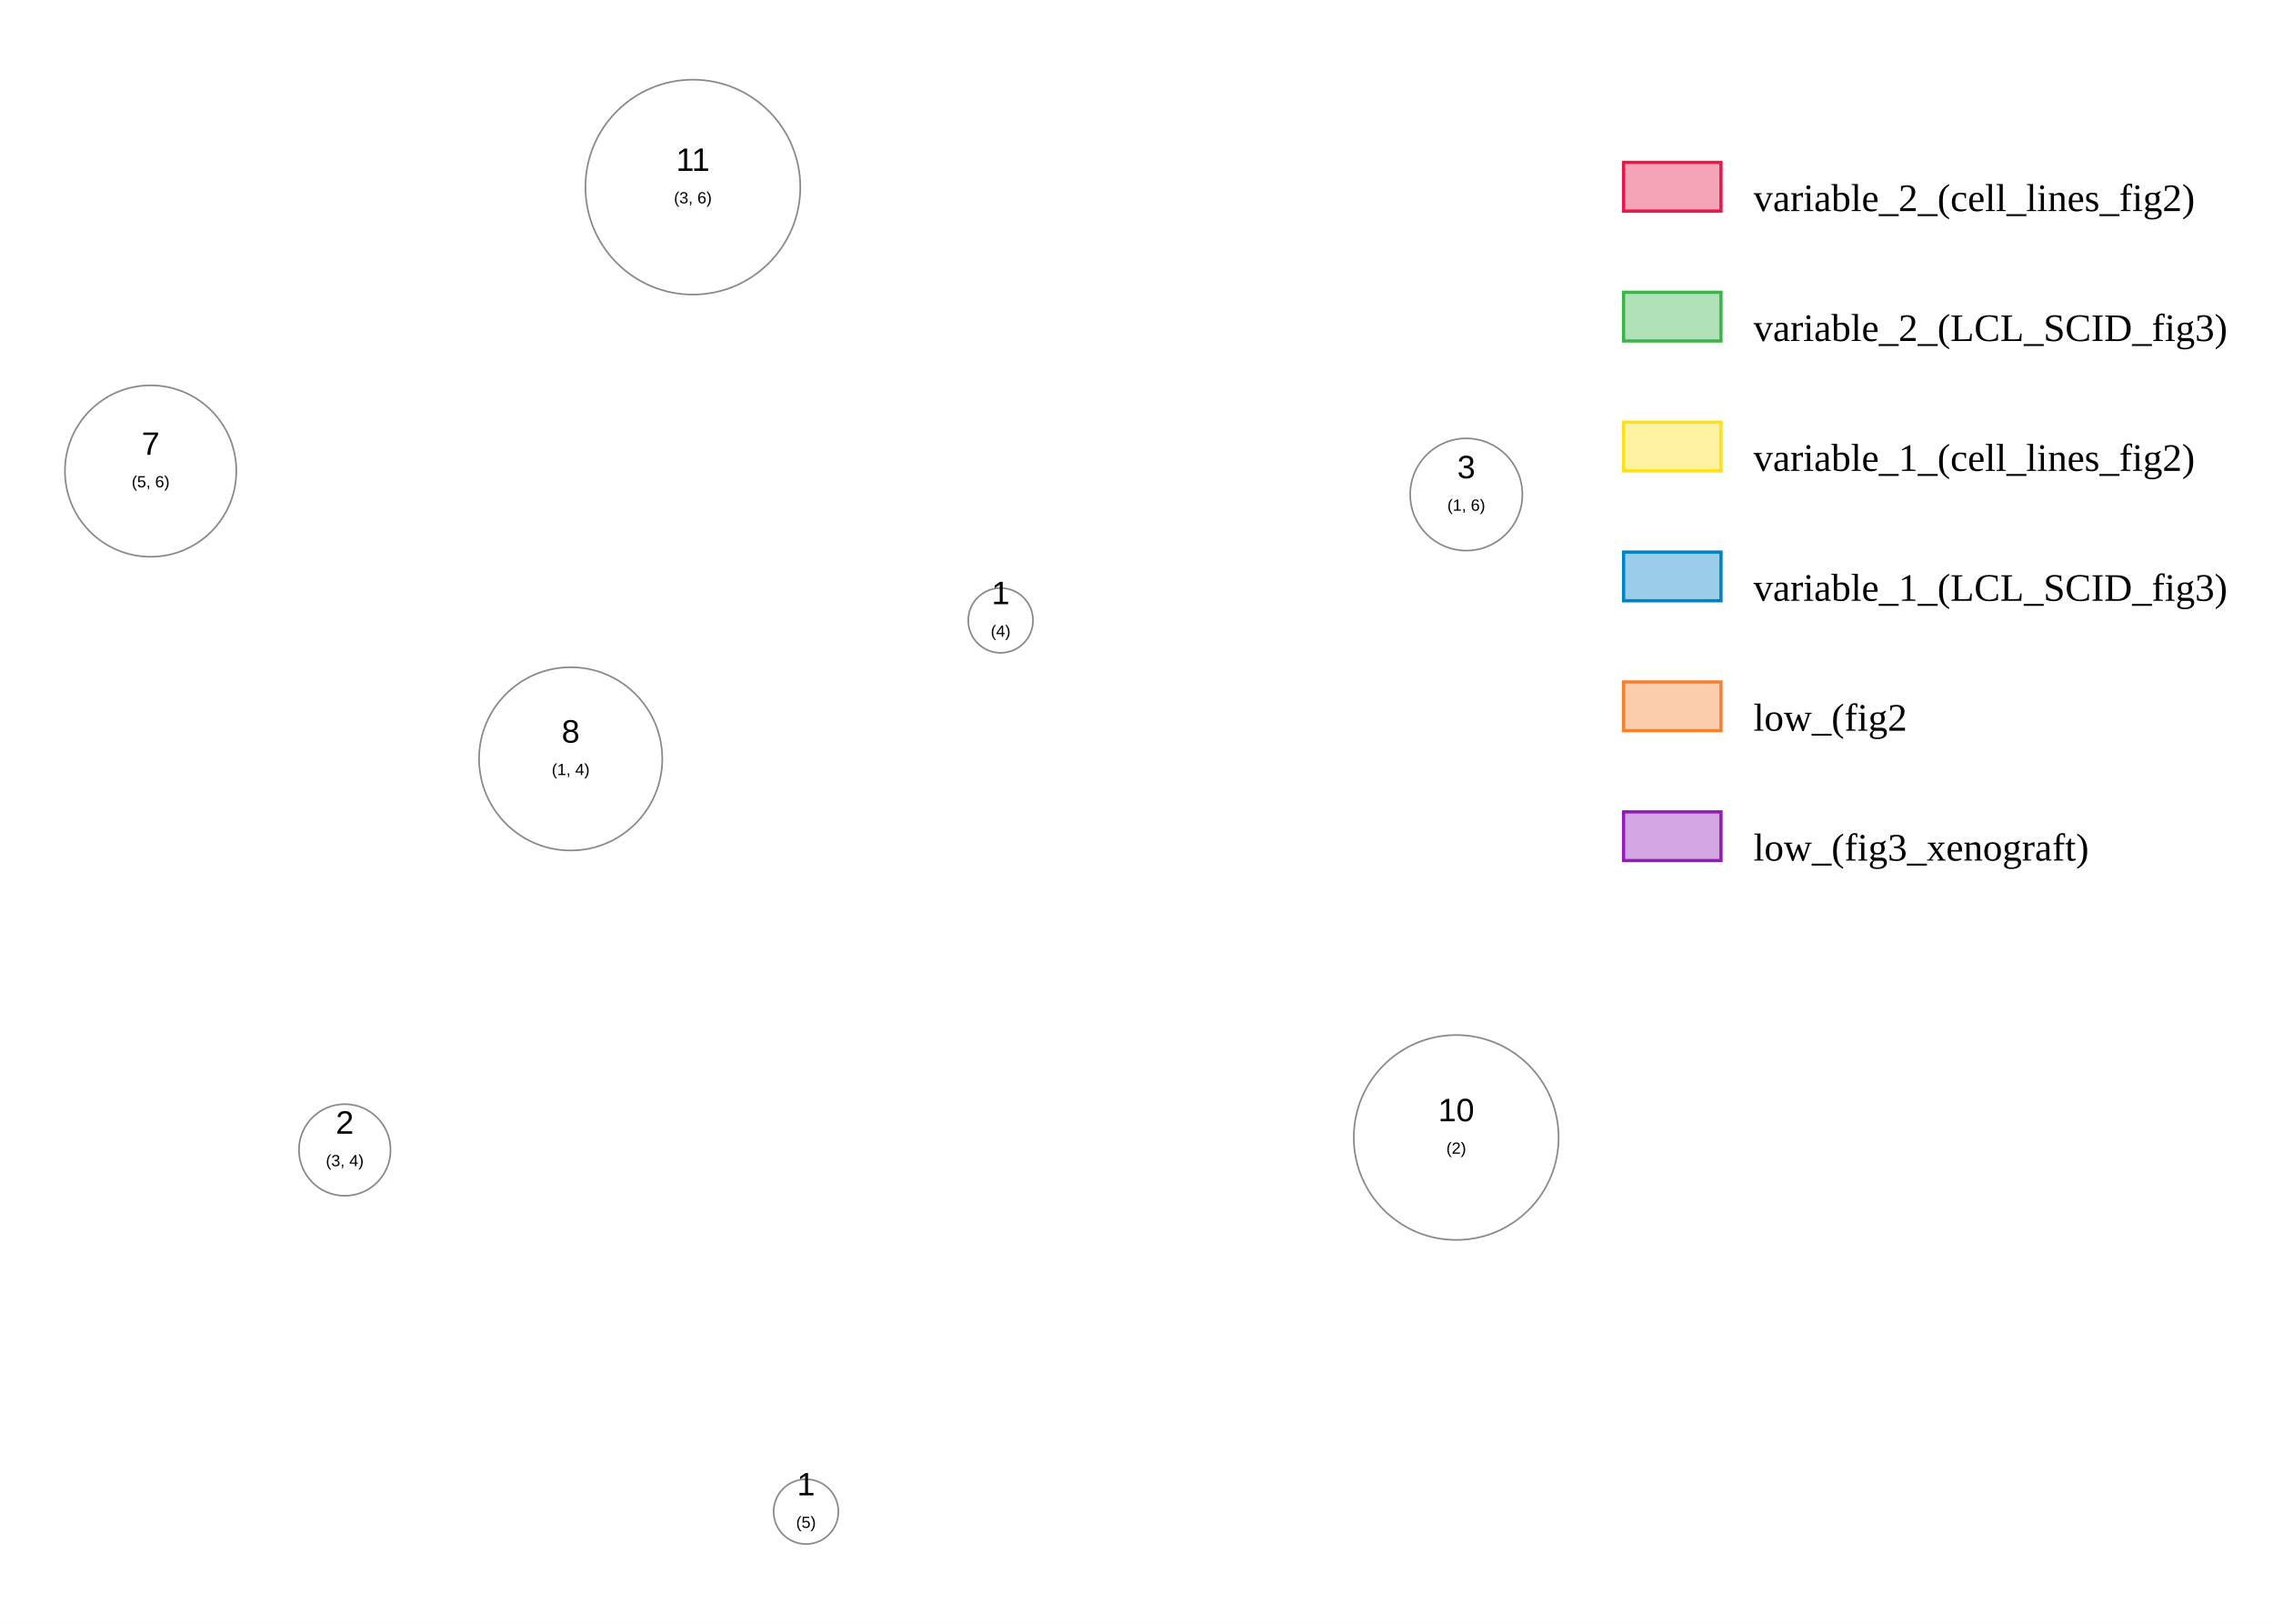
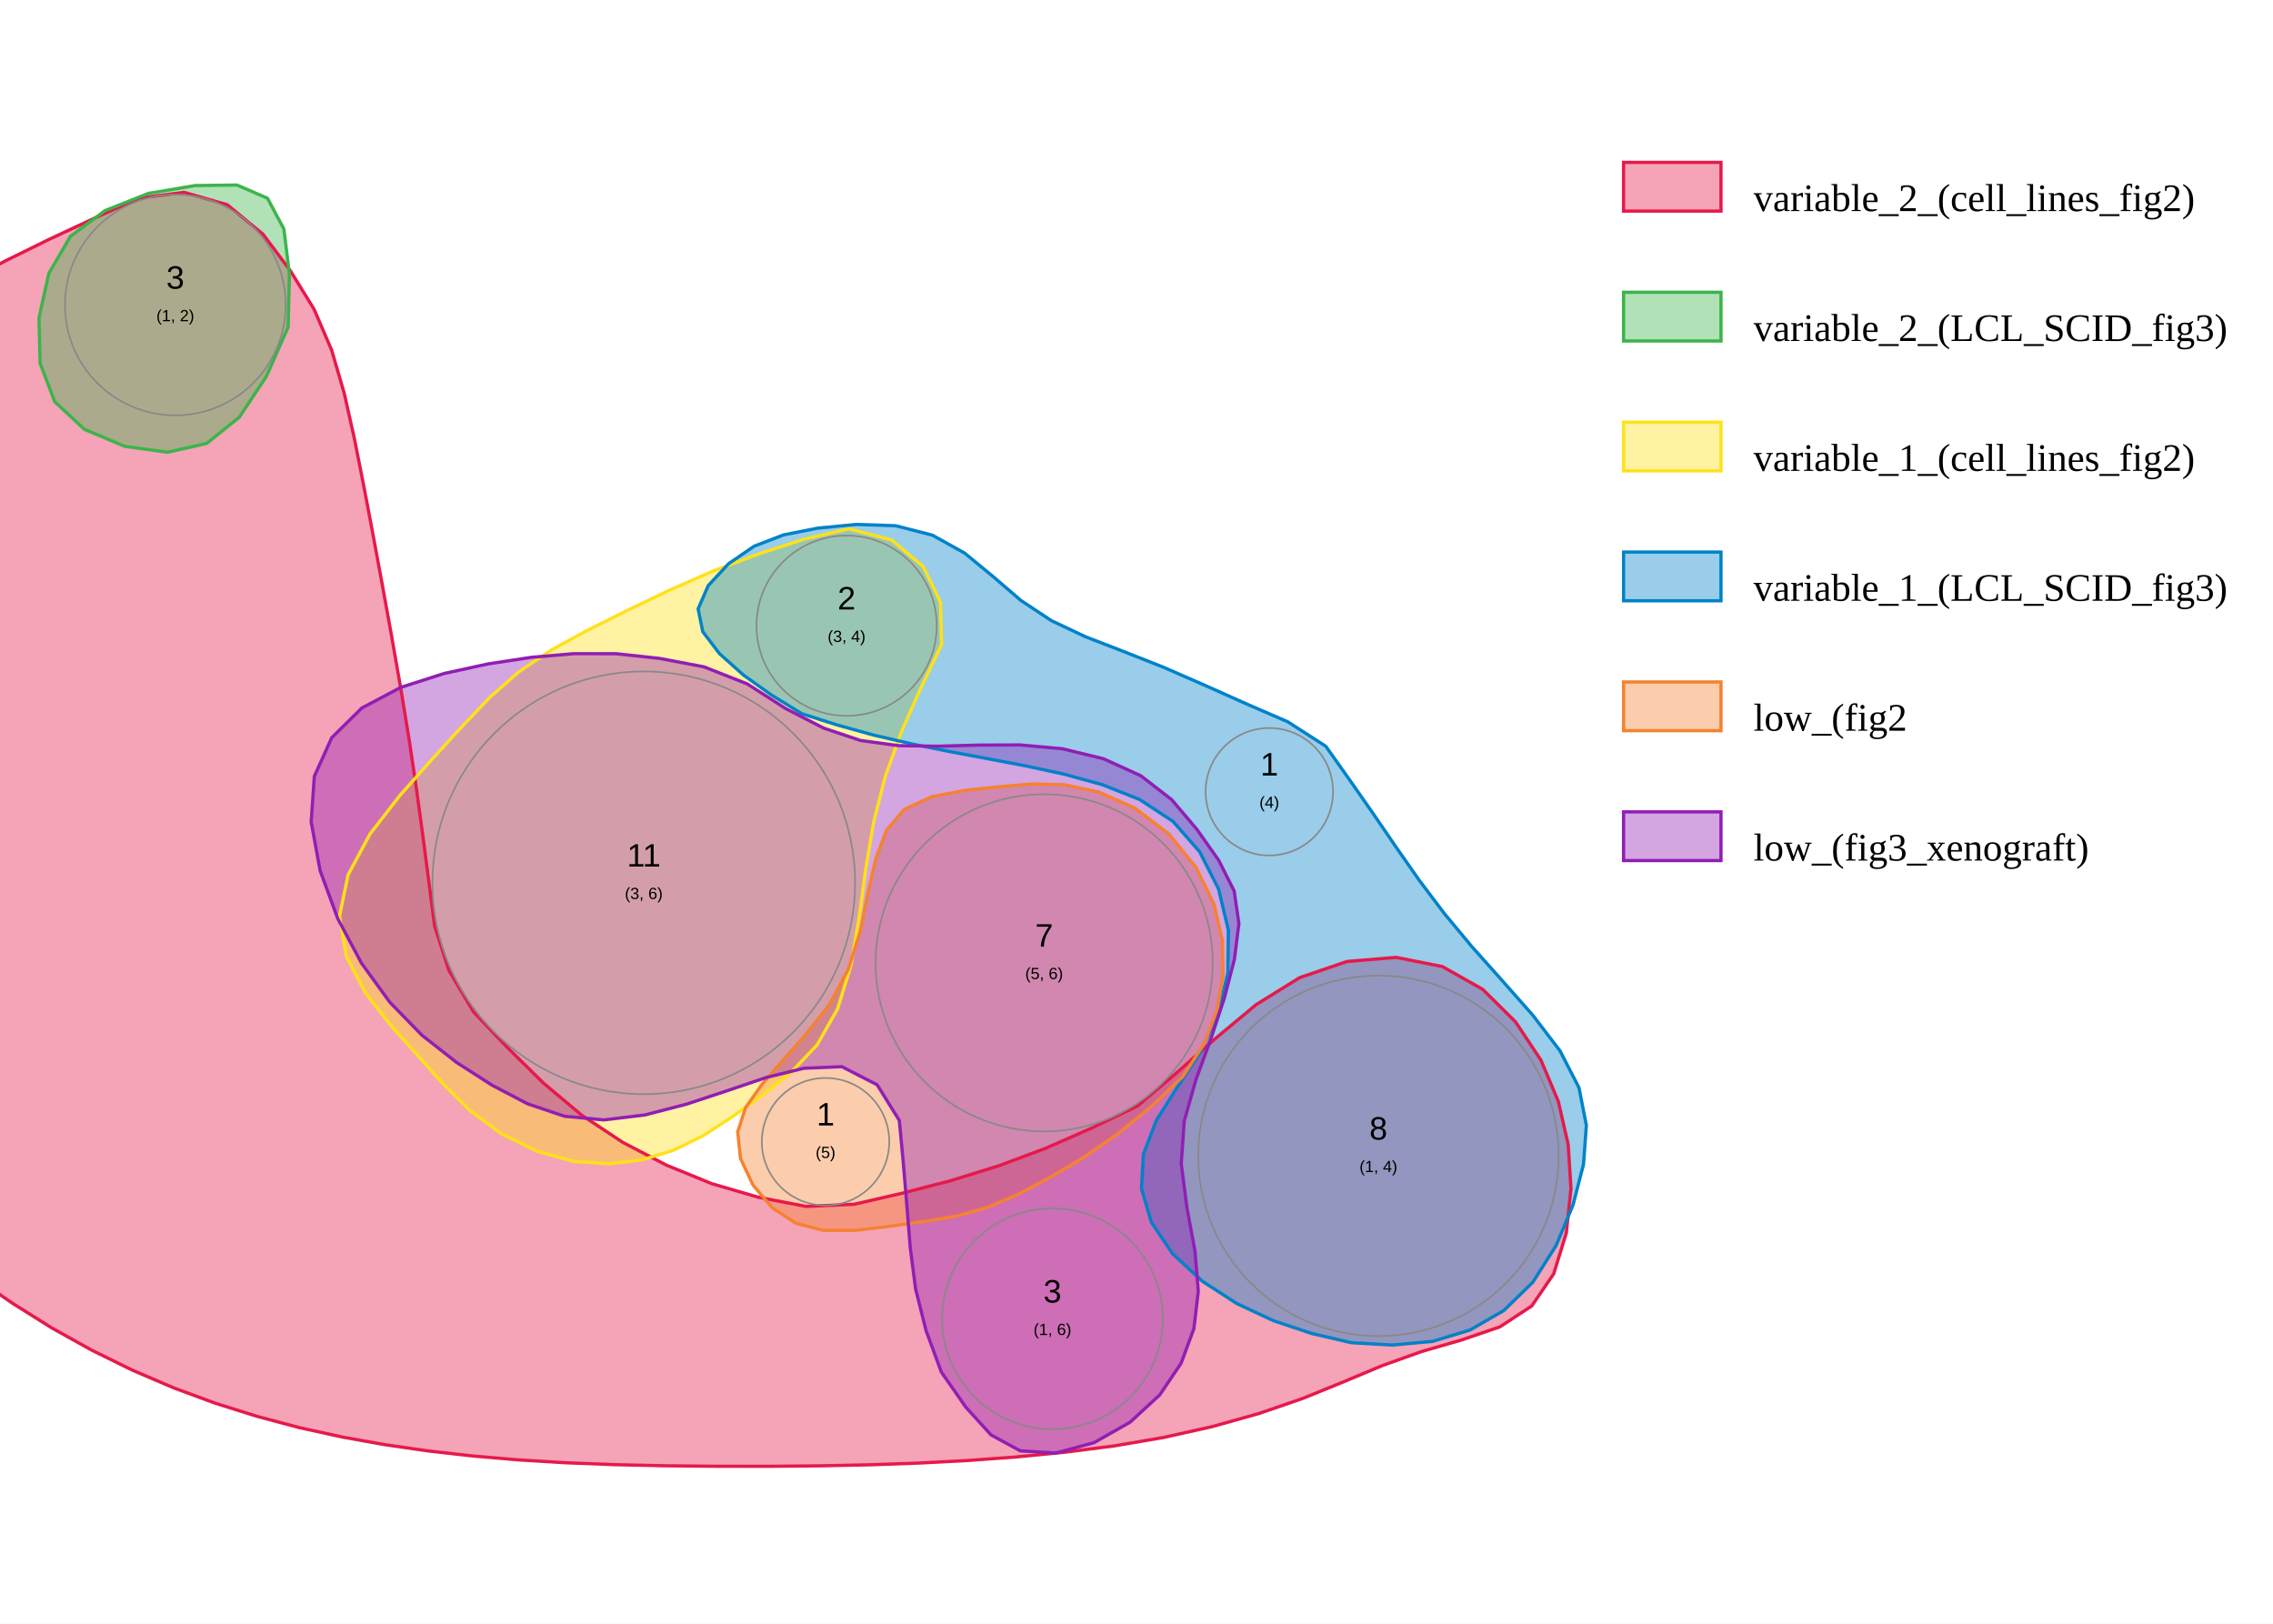
- <svg xmlns="http://www.w3.org/2000/svg" width="700" height="500">
+ <svg xmlns="http://www.w3.org/2000/svg" xmlns:xlink="http://www.w3.org/1999/xlink" width="700" height="500">
  <defs>
    <style type="text/css">
  .borderLine {
	   stroke: none;
	   fill-opacity: 0.4;
  }
  .outLine {
	   stroke-width: 1;
	   fill: none;
  }
  .circle {
	   stroke: #888888;
	   stroke-width: 0.5;
	   fill: none;
    pointer-events: all;
  }
  .spcircle {
	   stroke: #FF2222;
	   stroke-width: 1;
	   fill: none;
    pointer-events: all;
  }
  .tLabel {
	   font-family: Arial;
    pointer-events: none;
	   font-size: 14px;
	   text-anchor: middle;
	   alignment-baseline: central;
  }
  .nLabel {
	   font-family: Arial;
    pointer-events: none;
	   font-size: 10px;
	   text-anchor: middle;
	   alignment-baseline: central;
  }
  .belong {
	   font-family: Arial;
    pointer-events: none;
	   font-size: 5px;
	   text-anchor: middle;
	   alignment-baseline: central;
  }
  .p0{
    stroke: none;
    fill: #e6194b;
  }
  .q0{
    fill: none;
    stroke: #e6194b;
  }
  .p1{
    stroke: none;
    fill: #3cb44b;
  }
  .q1{
    fill: none;
    stroke: #3cb44b;
  }
  .p2{
    stroke: none;
    fill: #ffe119;
  }
  .q2{
    fill: none;
    stroke: #ffe119;
  }
  .p3{
    stroke: none;
    fill: #0082c8;
  }
  .q3{
    fill: none;
    stroke: #0082c8;
  }
  .p4{
    stroke: none;
    fill: #f58231;
  }
  .q4{
    fill: none;
    stroke: #f58231;
  }
  .p5{
    stroke: none;
    fill: #911eb4;
  }
  .q5{
    fill: none;
    stroke: #911eb4;
  }

</style>
+     <symbol id="bl0">
+       <path d="M 131.77 446.78 L 145.48 448.33 L 159.60 449.54 L 174.23 450.43 L 189.42 451.02 L 205.01 451.36 L 220.80 451.51 L 236.62 451.52 L 252.32 451.38 L 267.76 451.06 L 282.88 450.53 L 297.82 449.75 L 312.78 448.66 L 327.89 447.19 L 343.11 445.24 L 358.29 442.65 L 373.23 439.32 L 387.66 435.28 L 401.20 430.62 L 413.71 425.53 L 425.67 420.52 L 437.74 416.20 L 450.10 412.62 L 461.91 408.58 L 471.72 402.15 L 478.50 392.22 L 482.38 379.63 L 483.80 365.98 L 482.94 352.38 L 479.91 339.18 L 474.59 326.52 L 466.77 314.71 L 456.59 304.63 L 444.22 297.64 L 429.98 294.81 L 414.86 296.06 L 400.23 301.05 L 386.84 309.36 L 374.46 319.66 L 362.40 330.32 L 350.34 340.56 L 336.29 347.32 L 322.11 353.55 L 307.60 358.98 L 292.80 363.56 L 277.88 367.42 L 263.01 370.84 L 248.20 371.49 L 233.52 368.66 L 219.20 364.49 L 205.25 358.79 L 191.79 351.77 L 179.11 343.37 L 167.37 333.52 L 156.38 322.69 L 145.84 311.61 L 138.26 298.84 L 133.84 285.16 L 132.03 271.19 L 130.20 257.19 L 128.25 242.88 L 126.03 227.92 L 123.45 212.17 L 120.60 195.89 L 117.65 179.63 L 114.74 163.91 L 111.91 149.03 L 109.09 134.84 L 106.01 121.11 L 102.15 107.85 L 96.74 95.25 L 89.46 83.43 L 81.02 72.15 L 69.99 63.04 L 56.70 59.23 L 42.72 61.03 L 29.10 67.18 L 15.20 73.67 L 1.56 80.38 L -11.39 87.31 L -23.34 94.96 L -33.85 104.19 L -42.70 115.50 L -50.12 128.43 L -56.42 142.14 L -61.49 156.03 L -65.25 169.85 L -68.09 183.61 L -70.66 197.45 L -73.61 211.52 L -77.44 225.83 L -82.27 240.19 L -87.52 254.51 L -91.62 269.02 L -93.03 283.85 L -91.22 298.57 L -86.50 312.51 L -79.61 325.17 L -71.28 336.44 L -62.04 346.70 L -52.14 356.47 L -41.66 366.03 L -30.74 375.41 L -19.46 384.51 L -7.90 393.18 L 3.91 401.36 L 15.98 408.93 L 28.31 415.79 L 40.85 421.95 L 53.55 427.39 L 66.37 432.12 L 79.28 436.17 L 92.24 439.62 L 105.26 442.48 L 118.40 444.84 Z" />
+     </symbol>
+     <symbol id="bl1">
+       <path d="M 63.63 136.55 L 73.69 128.48 L 82.01 115.95 L 88.73 100.75 L 89.13 84.45 L 87.43 70.52 L 82.38 61.05 L 73.00 56.98 L 60.10 57.14 L 45.72 59.55 L 32.33 64.85 L 21.69 72.79 L 15.02 84.22 L 12.00 97.98 L 12.36 111.88 L 16.86 123.71 L 26.01 132.21 L 38.41 137.44 L 51.62 139.26 Z" />
+     </symbol>
+     <symbol id="bl2">
+       <path d="M 251.62 321.79 L 257.94 310.68 L 262.05 297.35 L 264.59 282.63 L 266.62 267.61 L 269.08 253.07 L 272.64 239.07 L 277.62 225.31 L 283.70 211.63 L 289.99 198.45 L 289.63 185.42 L 284.33 174.48 L 274.61 166.29 L 261.39 162.84 L 247.41 166.09 L 233.63 170.58 L 219.74 175.78 L 205.98 181.82 L 192.83 188.15 L 180.69 194.22 L 169.65 200.23 L 159.72 206.92 L 150.75 214.83 L 142.07 223.92 L 132.89 233.99 L 123.12 244.98 L 113.94 256.83 L 107.21 269.35 L 104.55 282.10 L 106.64 294.47 L 112.58 305.86 L 120.56 316.00 L 128.75 325.15 L 136.46 333.77 L 144.68 341.96 L 154.54 349.20 L 165.67 354.60 L 176.90 357.66 L 187.64 358.37 L 197.72 357.15 L 207.27 354.26 L 216.40 349.78 L 225.22 344.10 L 234.17 337.71 L 243.30 330.54 Z" />
+     </symbol>
+     <symbol id="bl3">
+       <path d="M 292.16 231.38 L 303.80 233.56 L 315.54 235.78 L 327.45 238.33 L 339.44 241.61 L 350.99 246.21 L 361.24 252.94 L 369.45 262.29 L 375.28 273.76 L 378.30 286.45 L 378.13 299.59 L 375.04 312.42 L 369.52 324.21 L 362.55 334.83 L 356.11 345.00 L 352.13 355.41 L 351.54 366.03 L 354.59 376.39 L 361.08 386.04 L 370.20 394.48 L 380.84 401.38 L 392.19 406.69 L 403.97 410.63 L 416.19 413.46 L 428.82 414.18 L 441.19 413.06 L 452.73 409.55 L 463.12 403.55 L 472.05 394.84 L 479.21 383.58 L 484.45 371.01 L 487.67 358.50 L 488.54 346.52 L 486.27 334.94 L 480.46 323.63 L 472.07 312.64 L 462.66 302.00 L 453.36 291.59 L 444.76 281.25 L 436.98 270.93 L 429.82 260.68 L 422.85 250.49 L 415.71 240.26 L 408.30 229.80 L 396.60 222.27 L 383.96 216.79 L 371.10 211.05 L 358.32 205.47 L 345.92 200.57 L 334.29 196.07 L 323.78 191.11 L 314.43 184.92 L 305.85 177.55 L 297.06 170.31 L 287.14 164.79 L 275.84 161.89 L 263.69 161.49 L 251.84 162.63 L 241.31 164.71 L 232.26 168.18 L 224.41 173.56 L 218.12 180.31 L 215.00 187.48 L 216.42 194.51 L 221.61 201.32 L 228.97 207.88 L 237.57 214.02 L 246.96 219.78 L 257.87 223.26 L 269.10 226.37 L 280.58 229.03 Z" />
+     </symbol>
+     <symbol id="bl4">
+       <path d="M 376.45 289.63 L 373.85 278.41 L 368.33 267.12 L 359.95 256.78 L 349.42 248.80 L 338.34 243.88 L 327.83 241.64 L 317.84 241.42 L 307.83 242.26 L 297.32 243.36 L 286.93 245.34 L 278.45 249.25 L 273.04 255.61 L 269.77 264.28 L 267.33 274.79 L 265.02 286.52 L 261.21 298.53 L 255.27 309.58 L 247.90 318.82 L 240.83 326.82 L 234.57 334.04 L 229.64 341.04 L 227.18 348.53 L 228.06 356.75 L 231.91 364.94 L 237.80 371.89 L 245.09 376.67 L 253.58 378.89 L 263.25 378.88 L 273.84 377.63 L 284.52 376.16 L 294.54 374.47 L 303.89 371.88 L 313.13 367.97 L 322.91 362.84 L 333.48 356.57 L 344.34 349.07 L 354.80 340.54 L 364.33 331.43 L 370.98 321.12 L 374.91 310.69 L 376.64 300.32 Z" />
+     </symbol>
+     <symbol id="bl5">
+       <path d="M 253.64 224.20 L 241.96 218.19 L 230.11 210.59 L 216.79 205.34 L 203.11 202.74 L 189.77 201.30 L 176.69 201.29 L 163.66 202.41 L 150.36 204.43 L 136.76 207.39 L 123.41 211.67 L 111.42 218.02 L 102.16 227.16 L 96.80 239.07 L 95.83 253.10 L 98.59 268.11 L 104.02 282.89 L 111.32 296.59 L 120.05 308.62 L 129.94 318.77 L 140.60 327.15 L 151.52 334.16 L 162.46 339.89 L 173.84 343.73 L 185.96 344.86 L 198.59 343.33 L 211.38 340.02 L 223.97 335.86 L 236.02 331.78 L 247.57 328.95 L 259.25 328.46 L 270.13 334.04 L 276.96 345.03 L 278.19 358.13 L 279.29 371.31 L 280.33 384.23 L 281.98 396.96 L 285.19 409.72 L 289.90 422.50 L 297.44 433.32 L 305.19 441.85 L 314.20 446.76 L 325.10 447.44 L 336.94 444.23 L 348.04 437.93 L 357.16 429.53 L 363.73 419.80 L 367.67 409.15 L 369.03 397.63 L 368.00 385.17 L 365.53 371.87 L 363.78 358.34 L 364.70 345.21 L 368.28 332.54 L 372.89 319.94 L 377.03 307.42 L 380.15 295.45 L 381.54 284.37 L 380.07 274.34 L 375.32 264.92 L 368.60 255.39 L 360.87 246.28 L 351.32 238.87 L 339.81 233.64 L 327.16 230.56 L 314.16 229.39 L 301.26 229.44 L 288.69 229.79 L 276.61 229.60 L 265.00 228.01 Z" />
+     </symbol>
  </defs>
  <rect width="700" height="500" style="fill:#fff;stroke-width:0" />
-   <circle class="circle" cx="448.457" cy="350.271" r="31.542" />
-   <text class="tLabel" x="448.46" y="330.27" />
-   <text class="nLabel" x="448.46" y="345.27">10</text>
-   <text class="belong" x="448.46" y="355.27">(2)</text>
-   <circle class="circle" cx="106.175" cy="354.113" r="14.106" />
-   <text class="tLabel" x="106.18" y="334.11" />
-   <text class="nLabel" x="106.18" y="349.11">2</text>
-   <text class="belong" x="106.18" y="359.11">(3, 4)</text>
-   <circle class="circle" cx="213.379" cy="57.623" r="33.082" />
-   <text class="tLabel" x="213.38" y="37.62" />
-   <text class="nLabel" x="213.38" y="52.62">11</text>
-   <text class="belong" x="213.38" y="62.62">(3, 6)</text>
-   <circle class="circle" cx="308.155" cy="191.049" r="9.975" />
-   <text class="tLabel" x="308.16" y="171.05" />
-   <text class="nLabel" x="308.16" y="186.05">1</text>
-   <text class="belong" x="308.16" y="196.05">(4)</text>
-   <circle class="circle" cx="175.748" cy="233.68" r="28.212" />
-   <text class="tLabel" x="175.75" y="213.68" />
-   <text class="nLabel" x="175.75" y="228.68">8</text>
-   <text class="belong" x="175.75" y="238.68">(1, 4)</text>
-   <circle class="circle" cx="248.22" cy="465.485" r="9.975" />
-   <text class="tLabel" x="248.22" y="445.48" />
-   <text class="nLabel" x="248.22" y="460.48">1</text>
-   <text class="belong" x="248.22" y="470.48">(5)</text>
-   <circle class="circle" cx="46.39" cy="145.055" r="26.39" />
-   <text class="tLabel" x="46.39" y="125.06" />
-   <text class="nLabel" x="46.39" y="140.06">7</text>
-   <text class="belong" x="46.39" y="150.06">(5, 6)</text>
-   <circle class="circle" cx="451.562" cy="152.272" r="17.276" />
-   <text class="tLabel" x="451.56" y="132.27" />
-   <text class="nLabel" x="451.56" y="147.27">3</text>
-   <text class="belong" x="451.56" y="157.27">(1, 6)</text>
+   <use class="p0 borderLine" xlink:href="#bl0" />
+   <use class="p1 borderLine" xlink:href="#bl1" />
+   <use class="p2 borderLine" xlink:href="#bl2" />
+   <use class="p3 borderLine" xlink:href="#bl3" />
+   <use class="p4 borderLine" xlink:href="#bl4" />
+   <use class="p5 borderLine" xlink:href="#bl5" />
+   <use class="q0 outLine" xlink:href="#bl0" />
+   <use class="q1 outLine" xlink:href="#bl1" />
+   <use class="q2 outLine" xlink:href="#bl2" />
+   <use class="q3 outLine" xlink:href="#bl3" />
+   <use class="q4 outLine" xlink:href="#bl4" />
+   <use class="q5 outLine" xlink:href="#bl5" />
+   <circle class="circle" cx="53.986" cy="93.909" r="33.986" />
+   <text class="tLabel" x="53.99" y="73.91" />
+   <text class="nLabel" x="53.99" y="88.91">3</text>
+   <text class="belong" x="53.99" y="98.91">(1, 2)</text>
+   <circle class="circle" cx="260.722" cy="192.669" r="27.75" />
+   <text class="tLabel" x="260.72" y="172.67" />
+   <text class="nLabel" x="260.72" y="187.67">2</text>
+   <text class="belong" x="260.72" y="197.67">(3, 4)</text>
+   <circle class="circle" cx="198.256" cy="271.842" r="65.079" />
+   <text class="tLabel" x="198.26" y="251.84" />
+   <text class="nLabel" x="198.26" y="266.84">11</text>
+   <text class="belong" x="198.26" y="276.84">(3, 6)</text>
+   <circle class="circle" cx="390.901" cy="243.796" r="19.622" />
+   <text class="tLabel" x="390.90" y="223.80" />
+   <text class="nLabel" x="390.90" y="238.80">1</text>
+   <text class="belong" x="390.90" y="248.80">(4)</text>
+   <circle class="circle" cx="424.5" cy="355.919" r="55.5" />
+   <text class="tLabel" x="424.50" y="335.92" />
+   <text class="nLabel" x="424.50" y="350.92">8</text>
+   <text class="belong" x="424.50" y="360.92">(1, 4)</text>
+   <circle class="circle" cx="254.236" cy="351.567" r="19.622" />
+   <text class="tLabel" x="254.24" y="331.57" />
+   <text class="nLabel" x="254.24" y="346.57">1</text>
+   <text class="belong" x="254.24" y="356.57">(5)</text>
+   <circle class="circle" cx="321.56" cy="296.488" r="51.915" />
+   <text class="tLabel" x="321.56" y="276.49" />
+   <text class="nLabel" x="321.56" y="291.49">7</text>
+   <text class="belong" x="321.56" y="301.49">(5, 6)</text>
+   <circle class="circle" cx="324.122" cy="406.091" r="33.986" />
+   <text class="tLabel" x="324.12" y="386.09" />
+   <text class="nLabel" x="324.12" y="401.09">3</text>
+   <text class="belong" x="324.12" y="411.09">(1, 6)</text>
  <rect class="p0 borderLine" x="500.00" y="50.00" width="30.00" height="15.00" />
  <rect class="q0" x="500.00" y="50.00" width="30.00" height="15.00" />
  <text class="legend" x="540.00" y="65.00">variable_2_(cell_lines_fig2)</text>
  <rect class="p1 borderLine" x="500.00" y="90.00" width="30.00" height="15.00" />
  <rect class="q1" x="500.00" y="90.00" width="30.00" height="15.00" />
  <text class="legend" x="540.00" y="105.00">variable_2_(LCL_SCID_fig3)</text>
  <rect class="p2 borderLine" x="500.00" y="130.00" width="30.00" height="15.00" />
  <rect class="q2" x="500.00" y="130.00" width="30.00" height="15.00" />
  <text class="legend" x="540.00" y="145.00">variable_1_(cell_lines_fig2)</text>
  <rect class="p3 borderLine" x="500.00" y="170.00" width="30.00" height="15.00" />
  <rect class="q3" x="500.00" y="170.00" width="30.00" height="15.00" />
  <text class="legend" x="540.00" y="185.00">variable_1_(LCL_SCID_fig3)</text>
  <rect class="p4 borderLine" x="500.00" y="210.00" width="30.00" height="15.00" />
  <rect class="q4" x="500.00" y="210.00" width="30.00" height="15.00" />
  <text class="legend" x="540.00" y="225.00">low_(fig2</text>
  <rect class="p5 borderLine" x="500.00" y="250.00" width="30.00" height="15.00" />
  <rect class="q5" x="500.00" y="250.00" width="30.00" height="15.00" />
  <text class="legend" x="540.00" y="265.00">low_(fig3_xenograft)</text>
</svg>
